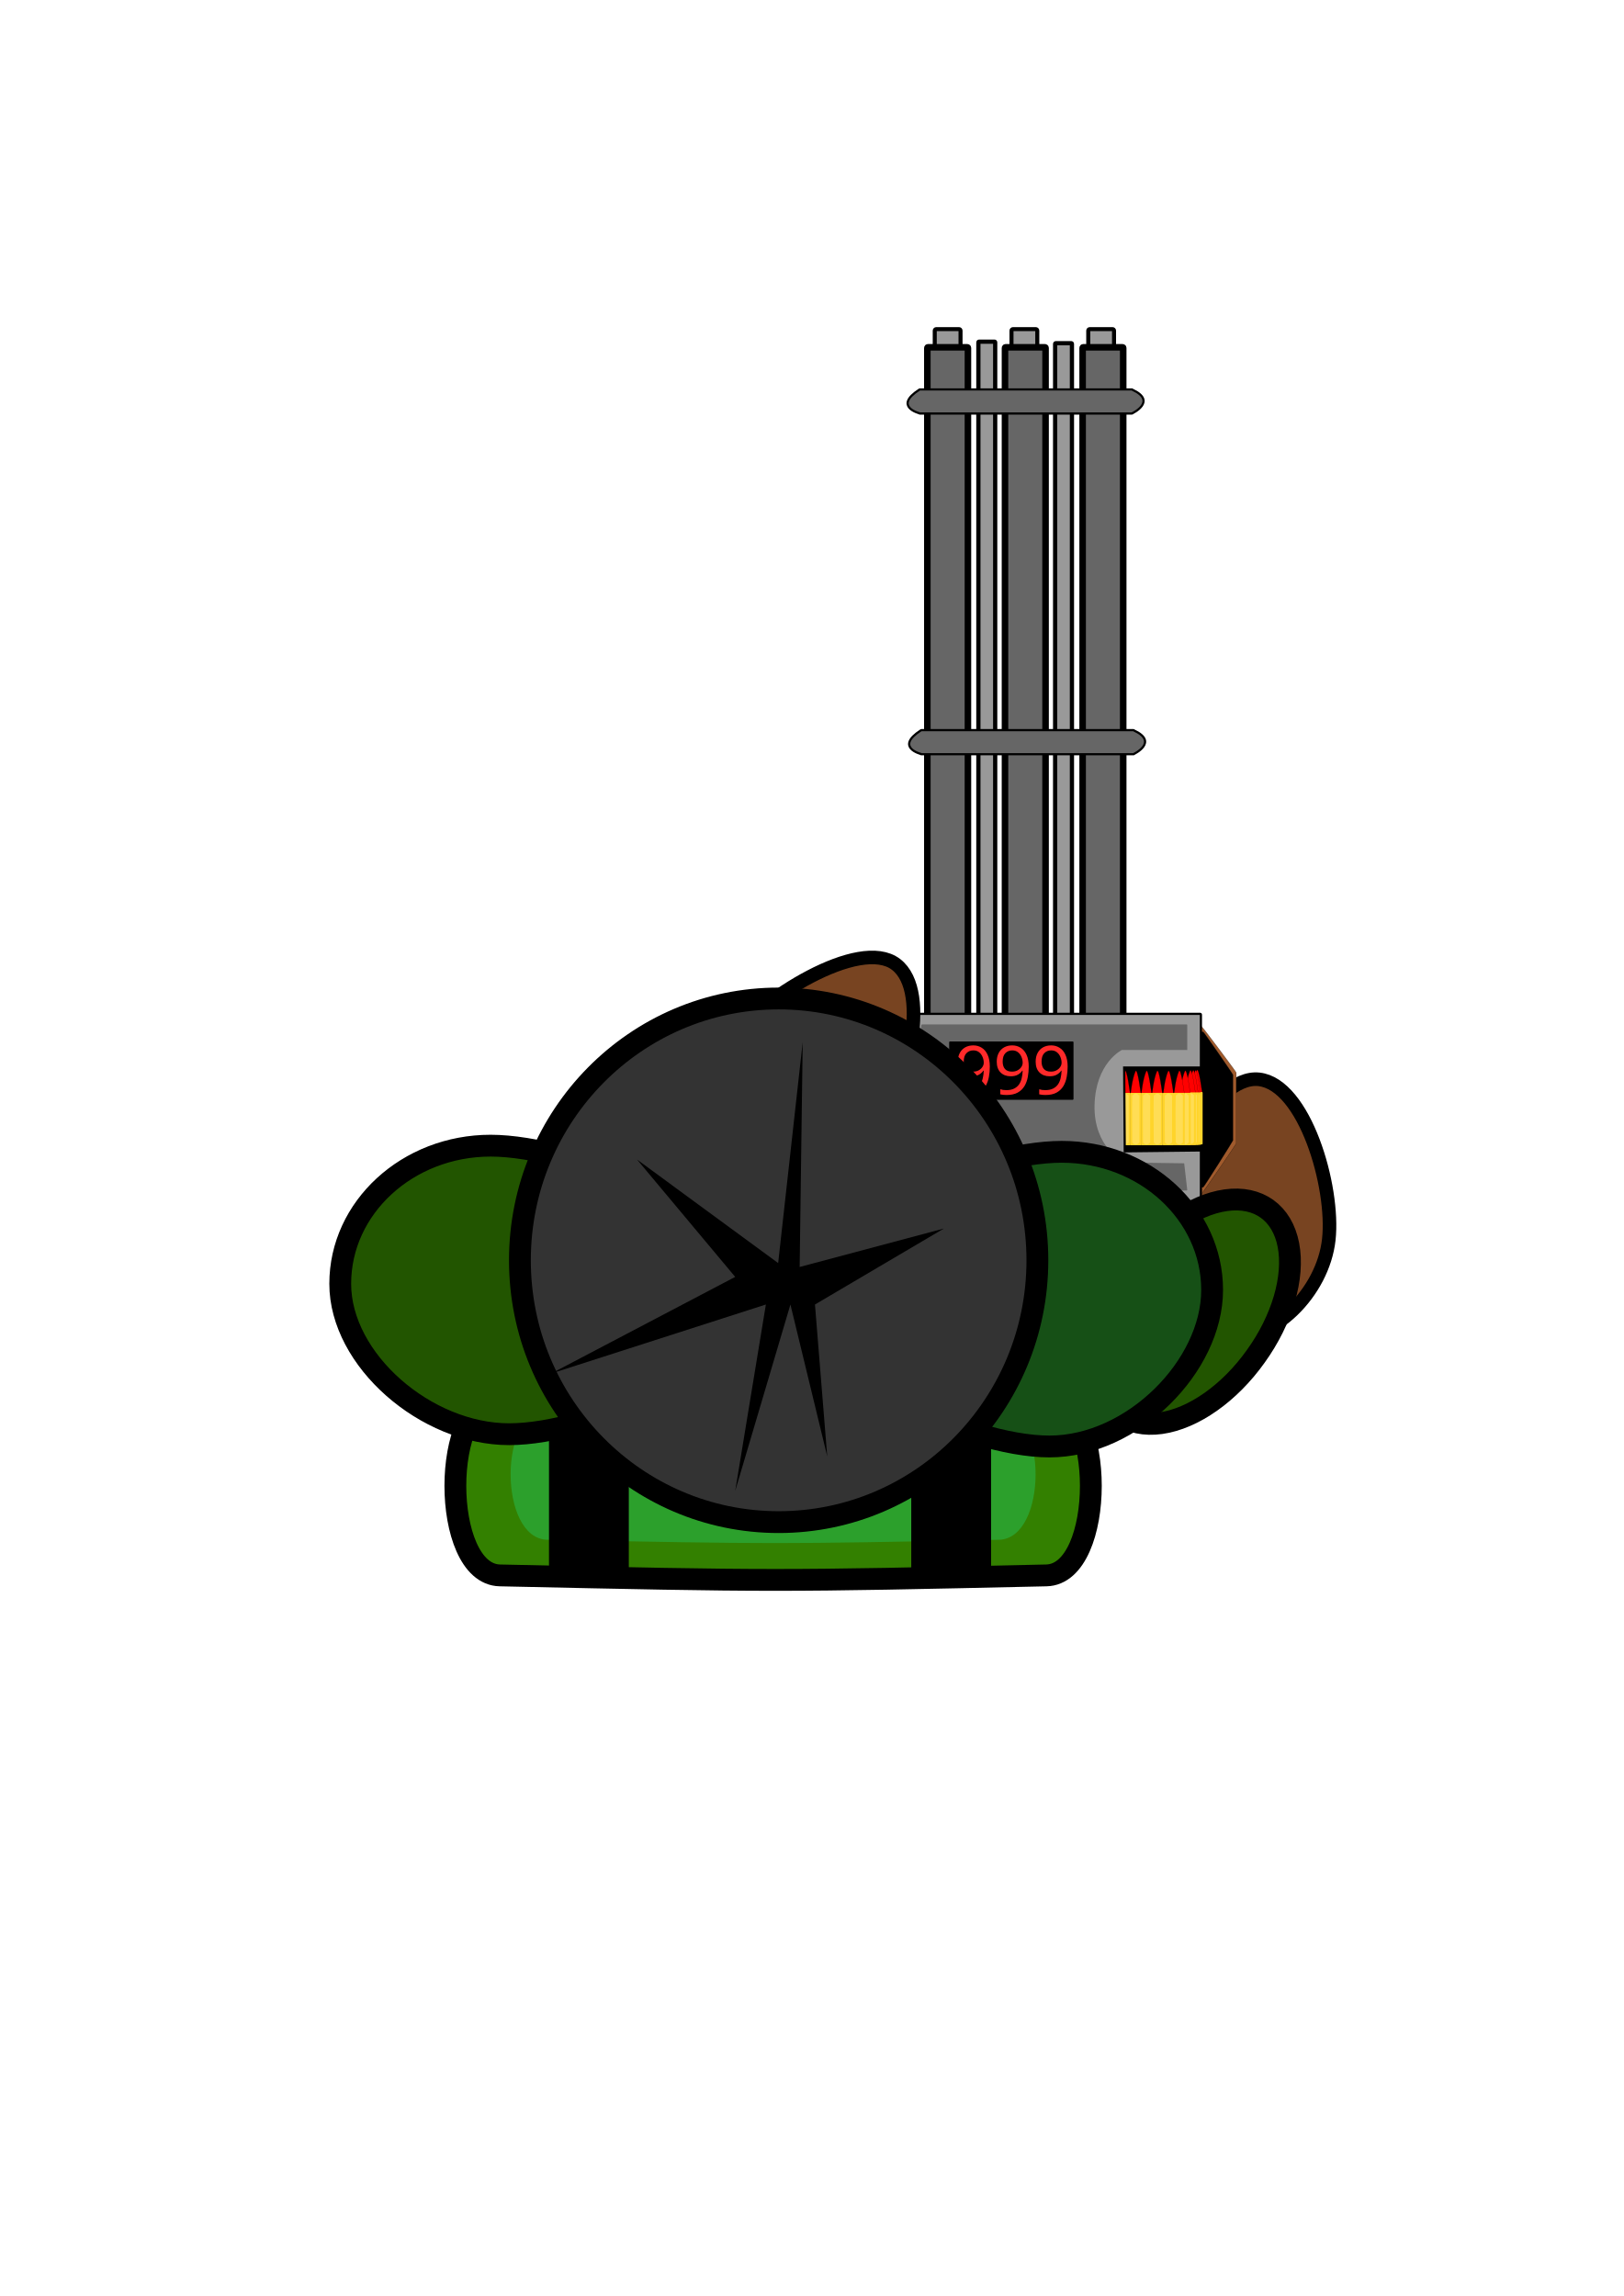
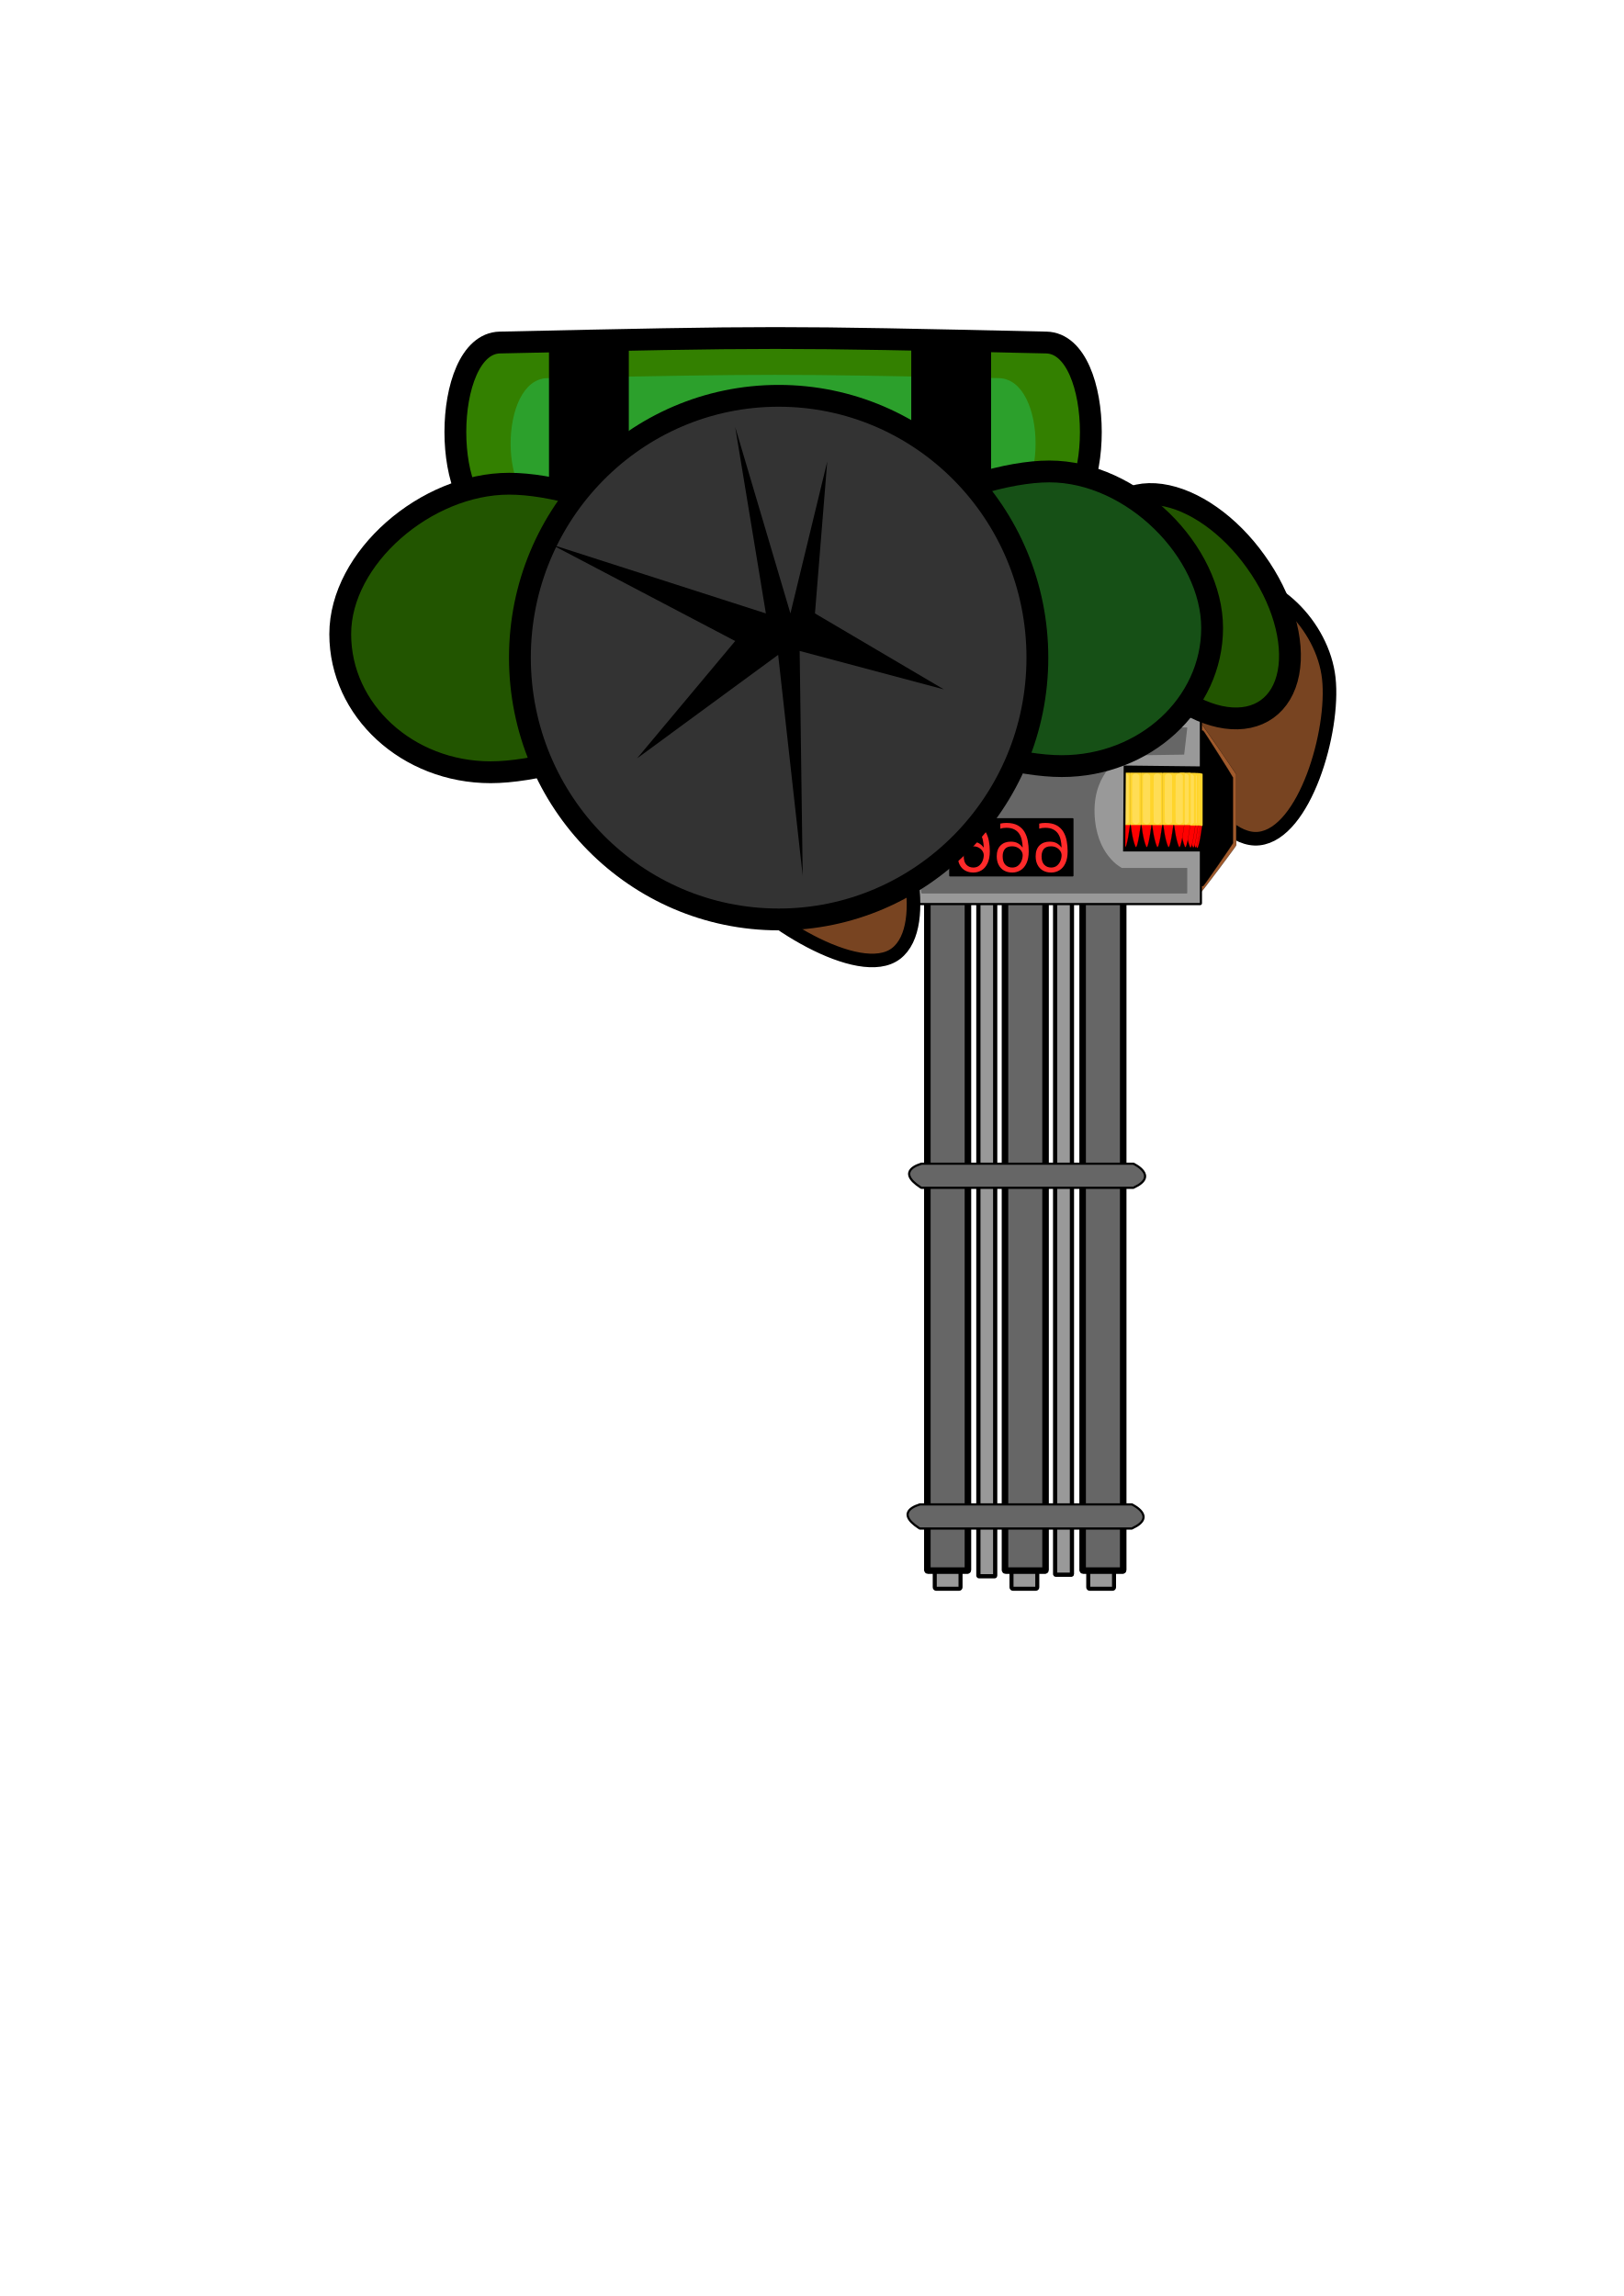
<svg xmlns="http://www.w3.org/2000/svg" width="744.094" height="1052.362" id="svg4052" version="1.1">
  <defs id="defs4054" />
  <g id="layer1">
-     <g id="g4607-1" transform="translate(1.159516,-85.48222)">
+     <g id="g4607-1" transform="matrix(1,0,0,-1,1.159516,964.556)">
      <path id="rect4592-7" d="m 227.918,725.961 c 118.116,0.063 118.243,0.063 250.428,0 27.2,-0.013 27.193,80.996 0,81.6 -123.744,2.75 -123.871,2.751 -250.428,0 -27.194,-0.591 -27.2,-81.615 0,-81.6 z" style="fill:#338000;fill-opacity:1;stroke:#000000;stroke-width:10;stroke-linejoin:miter;stroke-miterlimit:4;stroke-opacity:1;stroke-dasharray:none" />
      <path style="fill:#2ca02c;fill-opacity:1;stroke:#000000;stroke-width:0;stroke-linejoin:miter;stroke-miterlimit:4;stroke-opacity:1" d="m 249.695,731.589 c 97.574,0.046 97.679,0.046 206.875,0 22.47,-0.009 22.464,59.203 0,59.645 -102.223,2.01 -102.328,2.01 -206.875,0 -22.464,-0.432 -22.47,-59.656 0,-59.645 z" id="path4605-4" />
      <rect y="725.961" x="250.428" height="84.414" width="36.579" id="rect4599-0" style="fill:#000000;fill-opacity:1;stroke:#000000;stroke-width:0;stroke-linejoin:miter;stroke-miterlimit:4;stroke-opacity:1;stroke-dasharray:none" />
      <rect style="fill:#000000;fill-opacity:1;stroke:#000000;stroke-width:0;stroke-linejoin:miter;stroke-miterlimit:4;stroke-opacity:1;stroke-dasharray:none" id="rect4603-9" width="36.579" height="84.414" x="416.443" y="725.961" />
    </g>
-     <path style="fill:#784421;fill-opacity:1;stroke:#000000;stroke-width:6.22;stroke-linejoin:miter;stroke-miterlimit:4;stroke-opacity:1" d="m 562.17,612.948 c 20.958,2.316 44.091,-20.499 46.774,-44.777 2.683,-24.279 -11.043,-71.145 -32.001,-73.461 -20.958,-2.316 -45.181,45.805 -47.864,70.084 -2.683,24.279 12.132,45.838 33.091,48.154 z" id="path3826" />
-     <g id="g4629" transform="translate(328.8815,83.24814)">
+     <path style="fill:#784421;fill-opacity:1;stroke:#000000;stroke-width:6.22;stroke-linejoin:miter;stroke-miterlimit:4;stroke-opacity:1" d="m 562.17,266.126 c 20.958,-2.316 44.091,20.499 46.774,44.777 2.683,24.279 -11.043,71.145 -32.001,73.461 -20.958,2.316 -45.181,-45.805 -47.864,-70.084 -2.683,-24.279 12.132,-45.838 33.091,-48.154 z" id="path3826" />
+     <g id="g4629" transform="matrix(1,0,0,-1,328.8815,795.8256)">
      <rect ry="0.685" y="67.607" x="99.485" height="18.85" width="11.816" id="rect4442" style="fill:#999999;stroke:#000000;stroke-width:1.847;stroke-linecap:butt;stroke-linejoin:miter;stroke-miterlimit:4;stroke-opacity:1;stroke-dasharray:none;stroke-dashoffset:0" />
      <rect ry="0.281" y="75.935" x="96.096" height="319.671" width="18.594" id="rect3925" style="fill:#666666;stroke:#000000;stroke-width:3;stroke-linecap:butt;stroke-linejoin:miter;stroke-miterlimit:4;stroke-opacity:1;stroke-dasharray:none;stroke-dashoffset:0" />
      <rect style="fill:#999999;stroke:#000000;stroke-width:1.847;stroke-linecap:butt;stroke-linejoin:miter;stroke-miterlimit:4;stroke-opacity:1;stroke-dasharray:none;stroke-dashoffset:0" id="rect4444" width="11.816" height="18.85" x="134.658" y="67.607" ry="0.685" />
      <rect style="fill:#666666;stroke:#000000;stroke-width:3;stroke-linecap:butt;stroke-linejoin:miter;stroke-miterlimit:4;stroke-opacity:1;stroke-dasharray:none;stroke-dashoffset:0" id="rect3927" width="18.594" height="319.671" x="131.676" y="75.935" ry="0.281" />
      <rect ry="0.685" y="67.607" x="169.831" height="18.85" width="11.816" id="rect4446" style="fill:#999999;stroke:#000000;stroke-width:1.847;stroke-linecap:butt;stroke-linejoin:miter;stroke-miterlimit:4;stroke-opacity:1;stroke-dasharray:none;stroke-dashoffset:0" />
      <rect ry="0.281" y="75.935" x="167.255" height="319.671" width="18.594" id="rect3929" style="fill:#666666;stroke:#000000;stroke-width:3;stroke-linecap:butt;stroke-linejoin:miter;stroke-miterlimit:4;stroke-opacity:1;stroke-dasharray:none;stroke-dashoffset:0" />
      <g transform="translate(-258.9942,-19.52734)" id="g4572">
        <path style="fill:#a05a2c;stroke:#000000;stroke-width:0.089;stroke-linecap:butt;stroke-linejoin:miter;stroke-miterlimit:4;stroke-opacity:1;stroke-dashoffset:0" d="m 437.843,406.765 42.926,0 c 0.266,0 15.897,20.85 15.897,21.187 l 0,32.377 c 0,0.329 -15.631,23.122 -15.897,23.122 l -42.926,0 c -0.266,0 -0.481,-0.271 -0.481,-0.609 l 0,-75.469 c 0,-0.337 0.214,-0.609 0.481,-0.609 z" id="rect4519" />
        <path id="path4522" d="m 444.713,409.222 36.802,0 c 0.228,0 13.629,19.371 13.629,19.684 l 0,30.08 c 0,0.306 -13.401,21.482 -13.629,21.482 l -36.802,0 c -0.228,0 -0.412,-0.252 -0.412,-0.566 l 0,-70.115 c 0,-0.313 0.184,-0.566 0.412,-0.566 z" style="fill:#000000;stroke:#000000;stroke-width:0.079;stroke-linecap:butt;stroke-linejoin:miter;stroke-miterlimit:4;stroke-opacity:1;stroke-dashoffset:0" />
        <rect style="fill:#999999;stroke:#000000;stroke-width:1.934;stroke-linecap:butt;stroke-linejoin:miter;stroke-miterlimit:4;stroke-opacity:1;stroke-dasharray:none;stroke-dashoffset:0" id="rect4450" width="7.701" height="320.737" x="413.647" y="93.577" ry="0.282" />
        <rect ry="0.282" y="92.874" x="378.475" height="320.737" width="7.701" id="rect4448" style="fill:#999999;stroke:#000000;stroke-width:1.934;stroke-linecap:butt;stroke-linejoin:miter;stroke-miterlimit:4;stroke-opacity:1;stroke-dasharray:none;stroke-dashoffset:0" />
        <path style="fill:#666666;stroke:#000000;stroke-width:1;stroke-linecap:butt;stroke-linejoin:miter;stroke-miterlimit:4;stroke-opacity:1;stroke-dasharray:none;stroke-dashoffset:0" d="m 351.569,114.769 97.307,0 c 0.115,0 0.113,0.094 0.208,0.138 11.436,5.314 0,10.766 0,10.766 0,0.076 -0.093,0.138 -0.208,0.138 l -97.307,0 c -0.115,0 -0.208,-0.061 -0.208,-0.138 0,0 -11.955,-3.037 0,-10.766 0.082,-0.053 0.093,-0.138 0.208,-0.138 z" id="rect3931" />
        <path id="path4452" d="m 352.273,270.935 97.307,0 c 0.115,0 0.113,0.094 0.208,0.138 11.436,5.314 0,10.766 0,10.766 0,0.076 -0.093,0.138 -0.208,0.138 l -97.307,0 c -0.115,0 -0.208,-0.061 -0.208,-0.138 0,0 -11.955,-3.037 0,-10.766 0.082,-0.053 0.093,-0.138 0.208,-0.138 z" style="fill:#666666;stroke:#000000;stroke-width:1;stroke-linecap:butt;stroke-linejoin:miter;stroke-miterlimit:4;stroke-opacity:1;stroke-dasharray:none;stroke-dashoffset:0" />
        <g id="g4479" transform="matrix(0.6590909,0,0,0.898363,317.943,179.9904)">
          <path id="path4467" d="m 193.586,275.296 c -2.36,3.908 -3.371,11.528 -3.371,11.528 l 7.162,0 c 0,0 -2.388,-13.852 -3.792,-11.528 z" style="fill:#ff0000;stroke:#000000;stroke-width:0.1;stroke-linecap:butt;stroke-linejoin:miter;stroke-miterlimit:4;stroke-opacity:1;stroke-dasharray:none" />
          <rect ry="0.37" y="286.304" x="189.932" height="26.731" width="7.738" id="rect4465" style="fill:#ffd42a;stroke:#000000;stroke-width:0;stroke-linecap:butt;stroke-linejoin:miter;stroke-miterlimit:4;stroke-opacity:1;stroke-dasharray:none;stroke-dashoffset:0" />
          <path id="rect4476" d="m 191.598,287.683 c 1.732,-1.424 2.953,-1.345 4.514,0 0.112,0.097 0.238,-1.038 0.238,0.333 0,7.794 0,15.588 0,23.383 0,0.184 -0.126,0.236 -0.238,0.333 -1.391,1.187 -3.18,1.266 -4.514,0 -0.109,-0.104 -0.238,-0.148 -0.238,-0.333 0,-7.794 -0.275,-15.598 0,-23.383 0.057,-1.608 0.125,-0.239 0.238,-0.333 z" style="fill:#ffdd55;stroke:#000000;stroke-width:0;stroke-linecap:butt;stroke-linejoin:miter;stroke-miterlimit:4;stroke-opacity:1;stroke-dashoffset:0" />
        </g>
        <g id="g4492" transform="matrix(0.6590909,0,0,0.898363,327.7913,179.9904)">
          <path id="path4494" d="m 193.586,275.296 c -2.36,3.908 -3.371,11.528 -3.371,11.528 l 7.162,0 c 0,0 -2.388,-13.852 -3.792,-11.528 z" style="fill:#ff0000;stroke:#000000;stroke-width:0.1;stroke-linecap:butt;stroke-linejoin:miter;stroke-miterlimit:4;stroke-opacity:1;stroke-dasharray:none" />
          <rect ry="0.37" y="286.304" x="189.932" height="26.731" width="7.738" id="rect4496" style="fill:#ffd42a;stroke:#000000;stroke-width:0;stroke-linecap:butt;stroke-linejoin:miter;stroke-miterlimit:4;stroke-opacity:1;stroke-dasharray:none;stroke-dashoffset:0" />
          <path id="path4498" d="m 191.598,287.683 c 1.732,-1.424 2.953,-1.345 4.514,0 0.112,0.097 0.238,-1.038 0.238,0.333 0,7.794 0,15.588 0,23.383 0,0.184 -0.126,0.236 -0.238,0.333 -1.391,1.187 -3.18,1.266 -4.514,0 -0.109,-0.104 -0.238,-0.148 -0.238,-0.333 0,-7.794 -0.275,-15.598 0,-23.383 0.057,-1.608 0.125,-0.239 0.238,-0.333 z" style="fill:#ffdd55;stroke:#000000;stroke-width:0;stroke-linecap:butt;stroke-linejoin:miter;stroke-miterlimit:4;stroke-opacity:1;stroke-dashoffset:0" />
        </g>
        <g transform="matrix(0.6590909,0,0,0.898363,322.8672,179.9904)" id="g4484">
          <path style="fill:#ff0000;stroke:#000000;stroke-width:0.1;stroke-linecap:butt;stroke-linejoin:miter;stroke-miterlimit:4;stroke-opacity:1;stroke-dasharray:none" d="m 193.586,275.296 c -2.36,3.908 -3.371,11.528 -3.371,11.528 l 7.162,0 c 0,0 -2.388,-13.852 -3.792,-11.528 z" id="path4486" />
          <rect style="fill:#ffd42a;stroke:#000000;stroke-width:0;stroke-linecap:butt;stroke-linejoin:miter;stroke-miterlimit:4;stroke-opacity:1;stroke-dasharray:none;stroke-dashoffset:0" id="rect4488" width="7.738" height="26.731" x="189.932" y="286.304" ry="0.37" />
          <path style="fill:#ffdd55;stroke:#000000;stroke-width:0;stroke-linecap:butt;stroke-linejoin:miter;stroke-miterlimit:4;stroke-opacity:1;stroke-dashoffset:0" d="m 191.598,287.683 c 1.732,-1.424 2.953,-1.345 4.514,0 0.112,0.097 0.238,-1.038 0.238,0.333 0,7.794 0,15.588 0,23.383 0,0.184 -0.126,0.236 -0.238,0.333 -1.391,1.187 -3.18,1.266 -4.514,0 -0.109,-0.104 -0.238,-0.148 -0.238,-0.333 0,-7.794 -0.275,-15.598 0,-23.383 0.057,-1.608 0.125,-0.239 0.238,-0.333 z" id="path4490" />
        </g>
        <path style="fill:#999999;stroke:#000000;stroke-width:1;stroke-linecap:butt;stroke-linejoin:miter;stroke-miterlimit:4;stroke-opacity:1;stroke-dashoffset:0" d="m 347.083,400.967 133.091,0 c 0.156,0 0.282,0.126 0.282,0.282 l 0,24.339 -35.173,0 0.269,38.389 34.904,-0.403 0,24.339 c 0,0.156 -0.126,0.282 -0.282,0.282 l -133.091,0 c -0.156,0 -0.282,-0.126 -0.282,-0.282 l 0,-86.664 c 0,-0.156 0.126,-0.282 0.282,-0.282 z" id="rect4454" />
        <path id="path4457" d="m 352.617,405.822 121.32,0 c 0.142,0 0.257,0.11 0.257,0.246 l 0,11.459 -29.951,0 c 0,0 -12.013,5.78 -12.53,25.219 -0.52,19.569 13.478,26.328 13.478,26.328 l 27.596,0.401 1.407,12.211 c 0.016,0.135 -0.115,0.246 -0.257,0.246 l -121.32,0 c -0.142,0 -0.251,-0.11 -0.257,-0.246 -0.703,-15.428 -4.696,-50.349 0,-75.618 0.022,-0.121 0.115,-0.246 0.257,-0.246 z" style="fill:#666666;stroke:#000000;stroke-width:0;stroke-linecap:butt;stroke-linejoin:miter;stroke-miterlimit:4;stroke-opacity:1;stroke-dasharray:none;stroke-dashoffset:0" />
        <rect style="fill:#000000;stroke:#000000;stroke-width:0;stroke-linecap:butt;stroke-linejoin:miter;stroke-miterlimit:4;stroke-opacity:1;stroke-dasharray:none;stroke-dashoffset:0" id="rect4463" width="56.98" height="26.731" x="365.091" y="413.629" ry="0.37" />
        <text xml:space="preserve" style="font-size:31.077px;font-style:normal;font-weight:normal;line-height:125%;letter-spacing:0px;word-spacing:0px;fill:#ff2a2a;fill-opacity:1;stroke:none;font-family:Sans" x="366.317" y="439.277" id="text4459" transform="scale(1.003243,0.9967674)">
          <tspan id="tspan4461" x="366.317" y="439.277">999</tspan>
        </text>
        <g transform="matrix(0.6590909,0,0,0.898363,337.8155,179.9904)" id="g4500">
          <path style="fill:#ff0000;stroke:#000000;stroke-width:0.1;stroke-linecap:butt;stroke-linejoin:miter;stroke-miterlimit:4;stroke-opacity:1;stroke-dasharray:none" d="m 193.586,275.296 c -2.36,3.908 -3.371,11.528 -3.371,11.528 l 7.162,0 c 0,0 -2.388,-13.852 -3.792,-11.528 z" id="path4502" />
          <rect style="fill:#ffd42a;stroke:#000000;stroke-width:0;stroke-linecap:butt;stroke-linejoin:miter;stroke-miterlimit:4;stroke-opacity:1;stroke-dasharray:none;stroke-dashoffset:0" id="rect4504" width="7.738" height="26.731" x="189.932" y="286.304" ry="0.37" />
          <path style="fill:#ffdd55;stroke:#000000;stroke-width:0;stroke-linecap:butt;stroke-linejoin:miter;stroke-miterlimit:4;stroke-opacity:1;stroke-dashoffset:0" d="m 191.598,287.683 c 1.732,-1.424 2.953,-1.345 4.514,0 0.112,0.097 0.238,-1.038 0.238,0.333 0,7.794 0,15.588 0,23.383 0,0.184 -0.126,0.236 -0.238,0.333 -1.391,1.187 -3.18,1.266 -4.514,0 -0.109,-0.104 -0.238,-0.148 -0.238,-0.333 0,-7.794 -0.275,-15.598 0,-23.383 0.057,-1.608 0.125,-0.239 0.238,-0.333 z" id="path4506" />
        </g>
        <g id="g4508" transform="matrix(0.6590909,0,0,0.898363,332.7155,179.9846)">
          <path id="path4510" d="m 193.586,275.296 c -2.36,3.908 -3.371,11.528 -3.371,11.528 l 7.162,0 c 0,0 -2.388,-13.852 -3.792,-11.528 z" style="fill:#ff0000;stroke:#000000;stroke-width:0.1;stroke-linecap:butt;stroke-linejoin:miter;stroke-miterlimit:4;stroke-opacity:1;stroke-dasharray:none" />
          <rect ry="0.37" y="286.304" x="189.932" height="26.731" width="7.738" id="rect4512" style="fill:#ffd42a;stroke:#000000;stroke-width:0;stroke-linecap:butt;stroke-linejoin:miter;stroke-miterlimit:4;stroke-opacity:1;stroke-dasharray:none;stroke-dashoffset:0" />
          <path id="path4514" d="m 191.598,287.683 c 1.732,-1.424 2.953,-1.345 4.514,0 0.112,0.097 0.238,-1.038 0.238,0.333 0,7.794 0,15.588 0,23.383 0,0.184 -0.126,0.236 -0.238,0.333 -1.391,1.187 -3.18,1.266 -4.514,0 -0.109,-0.104 -0.238,-0.148 -0.238,-0.333 0,-7.794 -0.275,-15.598 0,-23.383 0.057,-1.608 0.125,-0.239 0.238,-0.333 z" style="fill:#ffdd55;stroke:#000000;stroke-width:0;stroke-linecap:butt;stroke-linejoin:miter;stroke-miterlimit:4;stroke-opacity:1;stroke-dashoffset:0" />
        </g>
        <g id="g4524" transform="matrix(0.6590909,0,0,0.898363,350.9541,179.5946)">
          <path id="path4526" d="m 193.586,275.296 c -2.36,3.908 -3.371,11.528 -3.371,11.528 l 7.162,0 c 0,0 -2.388,-13.852 -3.792,-11.528 z" style="fill:#ff0000;stroke:#000000;stroke-width:0.1;stroke-linecap:butt;stroke-linejoin:miter;stroke-miterlimit:4;stroke-opacity:1;stroke-dasharray:none" />
          <rect ry="0.37" y="286.304" x="189.932" height="26.731" width="7.738" id="rect4528" style="fill:#ffd42a;stroke:#000000;stroke-width:0;stroke-linecap:butt;stroke-linejoin:miter;stroke-miterlimit:4;stroke-opacity:1;stroke-dasharray:none;stroke-dashoffset:0" />
          <path id="path4530" d="m 191.598,287.683 c 1.732,-1.424 2.953,-1.345 4.514,0 0.112,0.097 0.238,-1.038 0.238,0.333 0,7.794 0,15.588 0,23.383 0,0.184 -0.126,0.236 -0.238,0.333 -1.391,1.187 -3.18,1.266 -4.514,0 -0.109,-0.104 -0.238,-0.148 -0.238,-0.333 0,-7.794 -0.275,-15.598 0,-23.383 0.057,-1.608 0.125,-0.239 0.238,-0.333 z" style="fill:#ffdd55;stroke:#000000;stroke-width:0;stroke-linecap:butt;stroke-linejoin:miter;stroke-miterlimit:4;stroke-opacity:1;stroke-dashoffset:0" />
        </g>
        <g transform="matrix(0.6590909,0,0,0.898363,350.2273,179.7763)" id="g4532">
          <path style="fill:#ff0000;stroke:#000000;stroke-width:0.1;stroke-linecap:butt;stroke-linejoin:miter;stroke-miterlimit:4;stroke-opacity:1;stroke-dasharray:none" d="m 193.586,275.296 c -2.36,3.908 -3.371,11.528 -3.371,11.528 l 7.162,0 c 0,0 -2.388,-13.852 -3.792,-11.528 z" id="path4534" />
          <rect style="fill:#ffd42a;stroke:#000000;stroke-width:0;stroke-linecap:butt;stroke-linejoin:miter;stroke-miterlimit:4;stroke-opacity:1;stroke-dasharray:none;stroke-dashoffset:0" id="rect4536" width="7.738" height="26.731" x="189.932" y="286.304" ry="0.37" />
          <path style="fill:#ffdd55;stroke:#000000;stroke-width:0;stroke-linecap:butt;stroke-linejoin:miter;stroke-miterlimit:4;stroke-opacity:1;stroke-dashoffset:0" d="m 191.598,287.683 c 1.732,-1.424 2.953,-1.345 4.514,0 0.112,0.097 0.238,-1.038 0.238,0.333 0,7.794 0,15.588 0,23.383 0,0.184 -0.126,0.236 -0.238,0.333 -1.391,1.187 -3.18,1.266 -4.514,0 -0.109,-0.104 -0.238,-0.148 -0.238,-0.333 0,-7.794 -0.275,-15.598 0,-23.383 0.057,-1.608 0.125,-0.239 0.238,-0.333 z" id="path4538" />
        </g>
        <g id="g4540" transform="matrix(0.6590909,0,0,0.898363,349.1372,179.7763)">
          <path id="path4542" d="m 193.586,275.296 c -2.36,3.908 -3.371,11.528 -3.371,11.528 l 7.162,0 c 0,0 -2.388,-13.852 -3.792,-11.528 z" style="fill:#ff0000;stroke:#000000;stroke-width:0.1;stroke-linecap:butt;stroke-linejoin:miter;stroke-miterlimit:4;stroke-opacity:1;stroke-dasharray:none" />
          <rect ry="0.37" y="286.304" x="189.932" height="26.731" width="7.738" id="rect4544" style="fill:#ffd42a;stroke:#000000;stroke-width:0;stroke-linecap:butt;stroke-linejoin:miter;stroke-miterlimit:4;stroke-opacity:1;stroke-dasharray:none;stroke-dashoffset:0" />
          <path id="path4546" d="m 191.598,287.683 c 1.732,-1.424 2.953,-1.345 4.514,0 0.112,0.097 0.238,-1.038 0.238,0.333 0,7.794 0,15.588 0,23.383 0,0.184 -0.126,0.236 -0.238,0.333 -1.391,1.187 -3.18,1.266 -4.514,0 -0.109,-0.104 -0.238,-0.148 -0.238,-0.333 0,-7.794 -0.275,-15.598 0,-23.383 0.057,-1.608 0.125,-0.239 0.238,-0.333 z" style="fill:#ffdd55;stroke:#000000;stroke-width:0;stroke-linecap:butt;stroke-linejoin:miter;stroke-miterlimit:4;stroke-opacity:1;stroke-dashoffset:0" />
        </g>
        <g transform="matrix(0.6590909,0,0,0.898363,347.8655,179.7763)" id="g4548">
          <path style="fill:#ff0000;stroke:#000000;stroke-width:0.1;stroke-linecap:butt;stroke-linejoin:miter;stroke-miterlimit:4;stroke-opacity:1;stroke-dasharray:none" d="m 193.586,275.296 c -2.36,3.908 -3.371,11.528 -3.371,11.528 l 7.162,0 c 0,0 -2.388,-13.852 -3.792,-11.528 z" id="path4550" />
          <rect style="fill:#ffd42a;stroke:#000000;stroke-width:0;stroke-linecap:butt;stroke-linejoin:miter;stroke-miterlimit:4;stroke-opacity:1;stroke-dasharray:none;stroke-dashoffset:0" id="rect4552" width="7.738" height="26.731" x="189.932" y="286.304" ry="0.37" />
          <path style="fill:#ffdd55;stroke:#000000;stroke-width:0;stroke-linecap:butt;stroke-linejoin:miter;stroke-miterlimit:4;stroke-opacity:1;stroke-dashoffset:0" d="m 191.598,287.683 c 1.732,-1.424 2.953,-1.345 4.514,0 0.112,0.097 0.238,-1.038 0.238,0.333 0,7.794 0,15.588 0,23.383 0,0.184 -0.126,0.236 -0.238,0.333 -1.391,1.187 -3.18,1.266 -4.514,0 -0.109,-0.104 -0.238,-0.148 -0.238,-0.333 0,-7.794 -0.275,-15.598 0,-23.383 0.057,-1.608 0.125,-0.239 0.238,-0.333 z" id="path4554" />
        </g>
        <g id="g4556" transform="matrix(0.6590909,0,0,0.898363,345.5036,179.958)">
          <path id="path4558" d="m 193.586,275.296 c -2.36,3.908 -3.371,11.528 -3.371,11.528 l 7.162,0 c 0,0 -2.388,-13.852 -3.792,-11.528 z" style="fill:#ff0000;stroke:#000000;stroke-width:0.1;stroke-linecap:butt;stroke-linejoin:miter;stroke-miterlimit:4;stroke-opacity:1;stroke-dasharray:none" />
          <rect ry="0.37" y="286.304" x="189.932" height="26.731" width="7.738" id="rect4560" style="fill:#ffd42a;stroke:#000000;stroke-width:0;stroke-linecap:butt;stroke-linejoin:miter;stroke-miterlimit:4;stroke-opacity:1;stroke-dasharray:none;stroke-dashoffset:0" />
          <path id="path4562" d="m 191.598,287.683 c 1.732,-1.424 2.953,-1.345 4.514,0 0.112,0.097 0.238,-1.038 0.238,0.333 0,7.794 0,15.588 0,23.383 0,0.184 -0.126,0.236 -0.238,0.333 -1.391,1.187 -3.18,1.266 -4.514,0 -0.109,-0.104 -0.238,-0.148 -0.238,-0.333 0,-7.794 -0.275,-15.598 0,-23.383 0.057,-1.608 0.125,-0.239 0.238,-0.333 z" style="fill:#ffdd55;stroke:#000000;stroke-width:0;stroke-linecap:butt;stroke-linejoin:miter;stroke-miterlimit:4;stroke-opacity:1;stroke-dashoffset:0" />
        </g>
        <g transform="matrix(0.6590909,0,0,0.898363,342.7783,179.958)" id="g4564">
          <path style="fill:#ff0000;stroke:#000000;stroke-width:0.1;stroke-linecap:butt;stroke-linejoin:miter;stroke-miterlimit:4;stroke-opacity:1;stroke-dasharray:none" d="m 193.586,275.296 c -2.36,3.908 -3.371,11.528 -3.371,11.528 l 7.162,0 c 0,0 -2.388,-13.852 -3.792,-11.528 z" id="path4566" />
          <rect style="fill:#ffd42a;stroke:#000000;stroke-width:0;stroke-linecap:butt;stroke-linejoin:miter;stroke-miterlimit:4;stroke-opacity:1;stroke-dasharray:none;stroke-dashoffset:0" id="rect4568" width="7.738" height="26.731" x="189.932" y="286.304" ry="0.37" />
          <path style="fill:#ffdd55;stroke:#000000;stroke-width:0;stroke-linecap:butt;stroke-linejoin:miter;stroke-miterlimit:4;stroke-opacity:1;stroke-dashoffset:0" d="m 191.598,287.683 c 1.732,-1.424 2.953,-1.345 4.514,0 0.112,0.097 0.238,-1.038 0.238,0.333 0,7.794 0,15.588 0,23.383 0,0.184 -0.126,0.236 -0.238,0.333 -1.391,1.187 -3.18,1.266 -4.514,0 -0.109,-0.104 -0.238,-0.148 -0.238,-0.333 0,-7.794 -0.275,-15.598 0,-23.383 0.057,-1.608 0.125,-0.239 0.238,-0.333 z" id="path4570" />
        </g>
      </g>
    </g>
-     <path style="fill:#225500;stroke:#000000;stroke-width:10;stroke-linecap:butt;stroke-linejoin:miter;stroke-miterlimit:4;stroke-opacity:1;stroke-dasharray:none;stroke-dashoffset:0" id="path3830" d="m 196.966,423.477 a 35.173,57.683 0 1 1 -70.345,0 35.173,57.683 0 1 1 70.345,0 z" transform="matrix(0.8130751,0.5821588,-0.5821588,0.8130751,661.8512,162.7007)" />
-     <path style="fill:#165016;fill-opacity:1;stroke:#000000;stroke-width:10;stroke-linejoin:miter;stroke-miterlimit:4;stroke-opacity:1" d="m 555.479,591.237 c 0,34.965 -36.492,71.752 -74.566,71.752 -38.074,0 -111.145,-33.973 -111.145,-68.938 0,-34.965 78.699,-66.124 116.773,-66.124 38.073,0 68.938,28.345 68.938,63.311 z" id="path4582-4" />
-     <path id="path4585-8" d="m 155.919,588.424 c 0,34.965 39.306,68.938 77.38,68.938 38.074,0 108.331,-31.159 108.331,-66.124 0,-34.965 -78.699,-66.124 -116.773,-66.124 -38.074,0 -68.938,28.345 -68.938,63.311 z" style="fill:#225500;fill-opacity:1;stroke:#000000;stroke-width:10;stroke-linejoin:miter;stroke-miterlimit:4;stroke-opacity:1" />
-     <path id="path3828" d="m 337.007,535.723 c 16.767,12.786 48.349,5.156 63.161,-14.268 14.811,-19.424 27.202,-66.661 10.434,-79.446 -16.767,-12.786 -62.325,15.97 -77.136,35.394 -14.811,19.424 -13.226,45.535 3.541,58.32 z" style="fill:#784421;fill-opacity:1;stroke:#000000;stroke-width:6.22;stroke-linejoin:miter;stroke-miterlimit:4;stroke-opacity:1" />
-     <path style="fill:#333333;fill-opacity:1;stroke:#000000;stroke-width:10;stroke-linejoin:miter;stroke-miterlimit:4;stroke-opacity:1;stroke-dasharray:none" id="path4060-8" d="m 471.429,435.219 a 118.571,120 0 1 1 -237.143,0 118.571,120 0 1 1 237.143,0 z" transform="translate(3.973326,142.4358)" />
-     <path style="fill:#000000;stroke:#000000;stroke-width:0;stroke-linecap:butt;stroke-linejoin:miter;stroke-miterlimit:4;stroke-opacity:1;stroke-dasharray:none" d="m 367.851,477.677 -11.247,101.253 -64.672,-47.462 44.989,53.791 -84.354,44.298 98.413,-31.642 -14.059,85.432 25.306,-85.432 16.871,69.612 -5.624,-69.612 59.048,-34.806 -66.062,17.604 z" id="path4576-2" />
+     <path style="fill:#225500;stroke:#000000;stroke-width:10;stroke-linecap:butt;stroke-linejoin:miter;stroke-miterlimit:4;stroke-opacity:1;stroke-dasharray:none;stroke-dashoffset:0" id="path3830" d="m 196.966,423.477 a 35.173,57.683 0 1 1 -70.345,0 35.173,57.683 0 1 1 70.345,0 z" transform="matrix(0.8130751,-0.5821588,-0.5821588,-0.8130751,661.8512,716.3731)" />
+     <path style="fill:#165016;fill-opacity:1;stroke:#000000;stroke-width:10;stroke-linejoin:miter;stroke-miterlimit:4;stroke-opacity:1" d="m 555.479,287.836 c 0,-34.965 -36.492,-71.752 -74.566,-71.752 -38.074,0 -111.145,33.973 -111.145,68.938 0,34.965 78.699,66.124 116.773,66.124 38.073,0 68.938,-28.345 68.938,-63.311 z" id="path4582-4" />
+     <path id="path4585-8" d="m 155.919,290.65 c 0,-34.965 39.306,-68.938 77.38,-68.938 38.074,0 108.331,31.159 108.331,66.124 0,34.965 -78.699,66.124 -116.773,66.124 -38.074,0 -68.938,-28.345 -68.938,-63.311 z" style="fill:#225500;fill-opacity:1;stroke:#000000;stroke-width:10;stroke-linejoin:miter;stroke-miterlimit:4;stroke-opacity:1" />
+     <path id="path3828" d="m 337.007,343.351 c 16.767,-12.786 48.349,-5.156 63.161,14.268 14.811,19.424 27.202,66.661 10.434,79.446 -16.767,12.786 -62.325,-15.97 -77.136,-35.394 -14.811,-19.424 -13.226,-45.535 3.541,-58.32 z" style="fill:#784421;fill-opacity:1;stroke:#000000;stroke-width:6.22;stroke-linejoin:miter;stroke-miterlimit:4;stroke-opacity:1" />
+     <path style="fill:#333333;fill-opacity:1;stroke:#000000;stroke-width:10;stroke-linejoin:miter;stroke-miterlimit:4;stroke-opacity:1;stroke-dasharray:none" id="path4060-8" d="m 471.429,435.219 a 118.571,120 0 1 1 -237.143,0 118.571,120 0 1 1 237.143,0 z" transform="matrix(1,0,0,-1,3.973326,736.638)" />
+     <path style="fill:#000000;stroke:#000000;stroke-width:0;stroke-linecap:butt;stroke-linejoin:miter;stroke-miterlimit:4;stroke-opacity:1;stroke-dasharray:none" d="m 367.851,401.397 -11.247,-101.253 -64.672,47.462 44.989,-53.791 -84.354,-44.298 98.413,31.642 -14.059,-85.432 25.306,85.432 16.871,-69.612 -5.624,69.612 59.048,34.806 -66.062,-17.604 z" id="path4576-2" />
  </g>
</svg>
